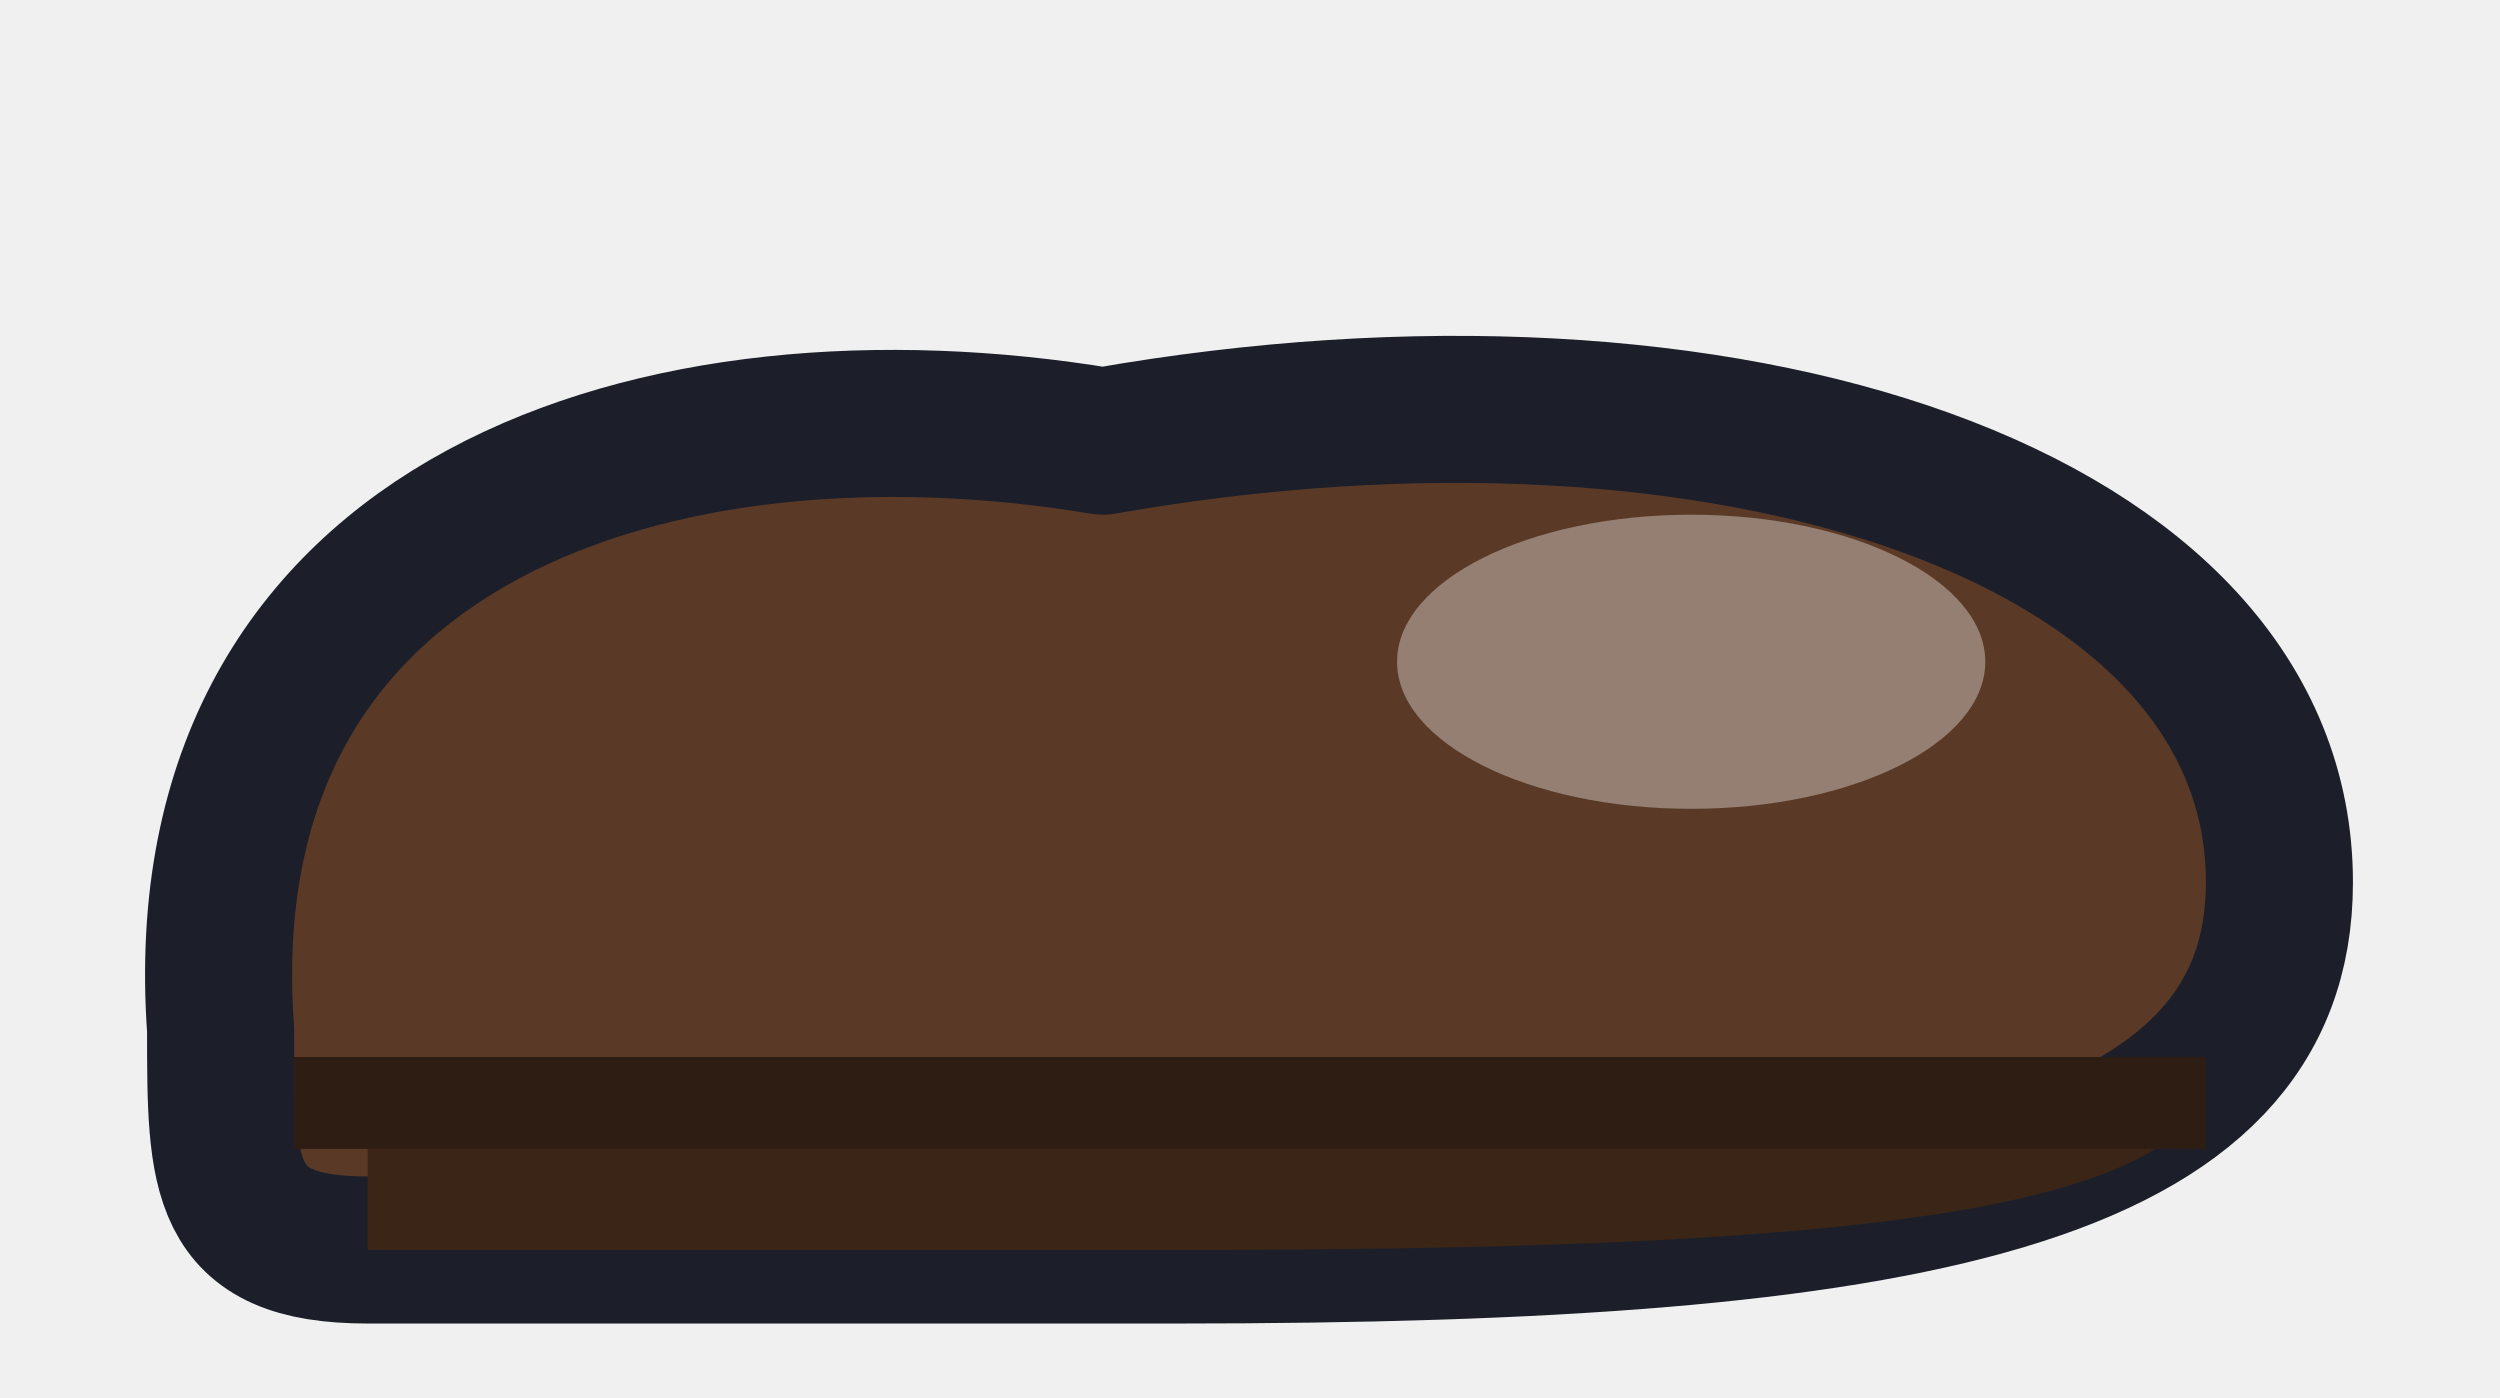
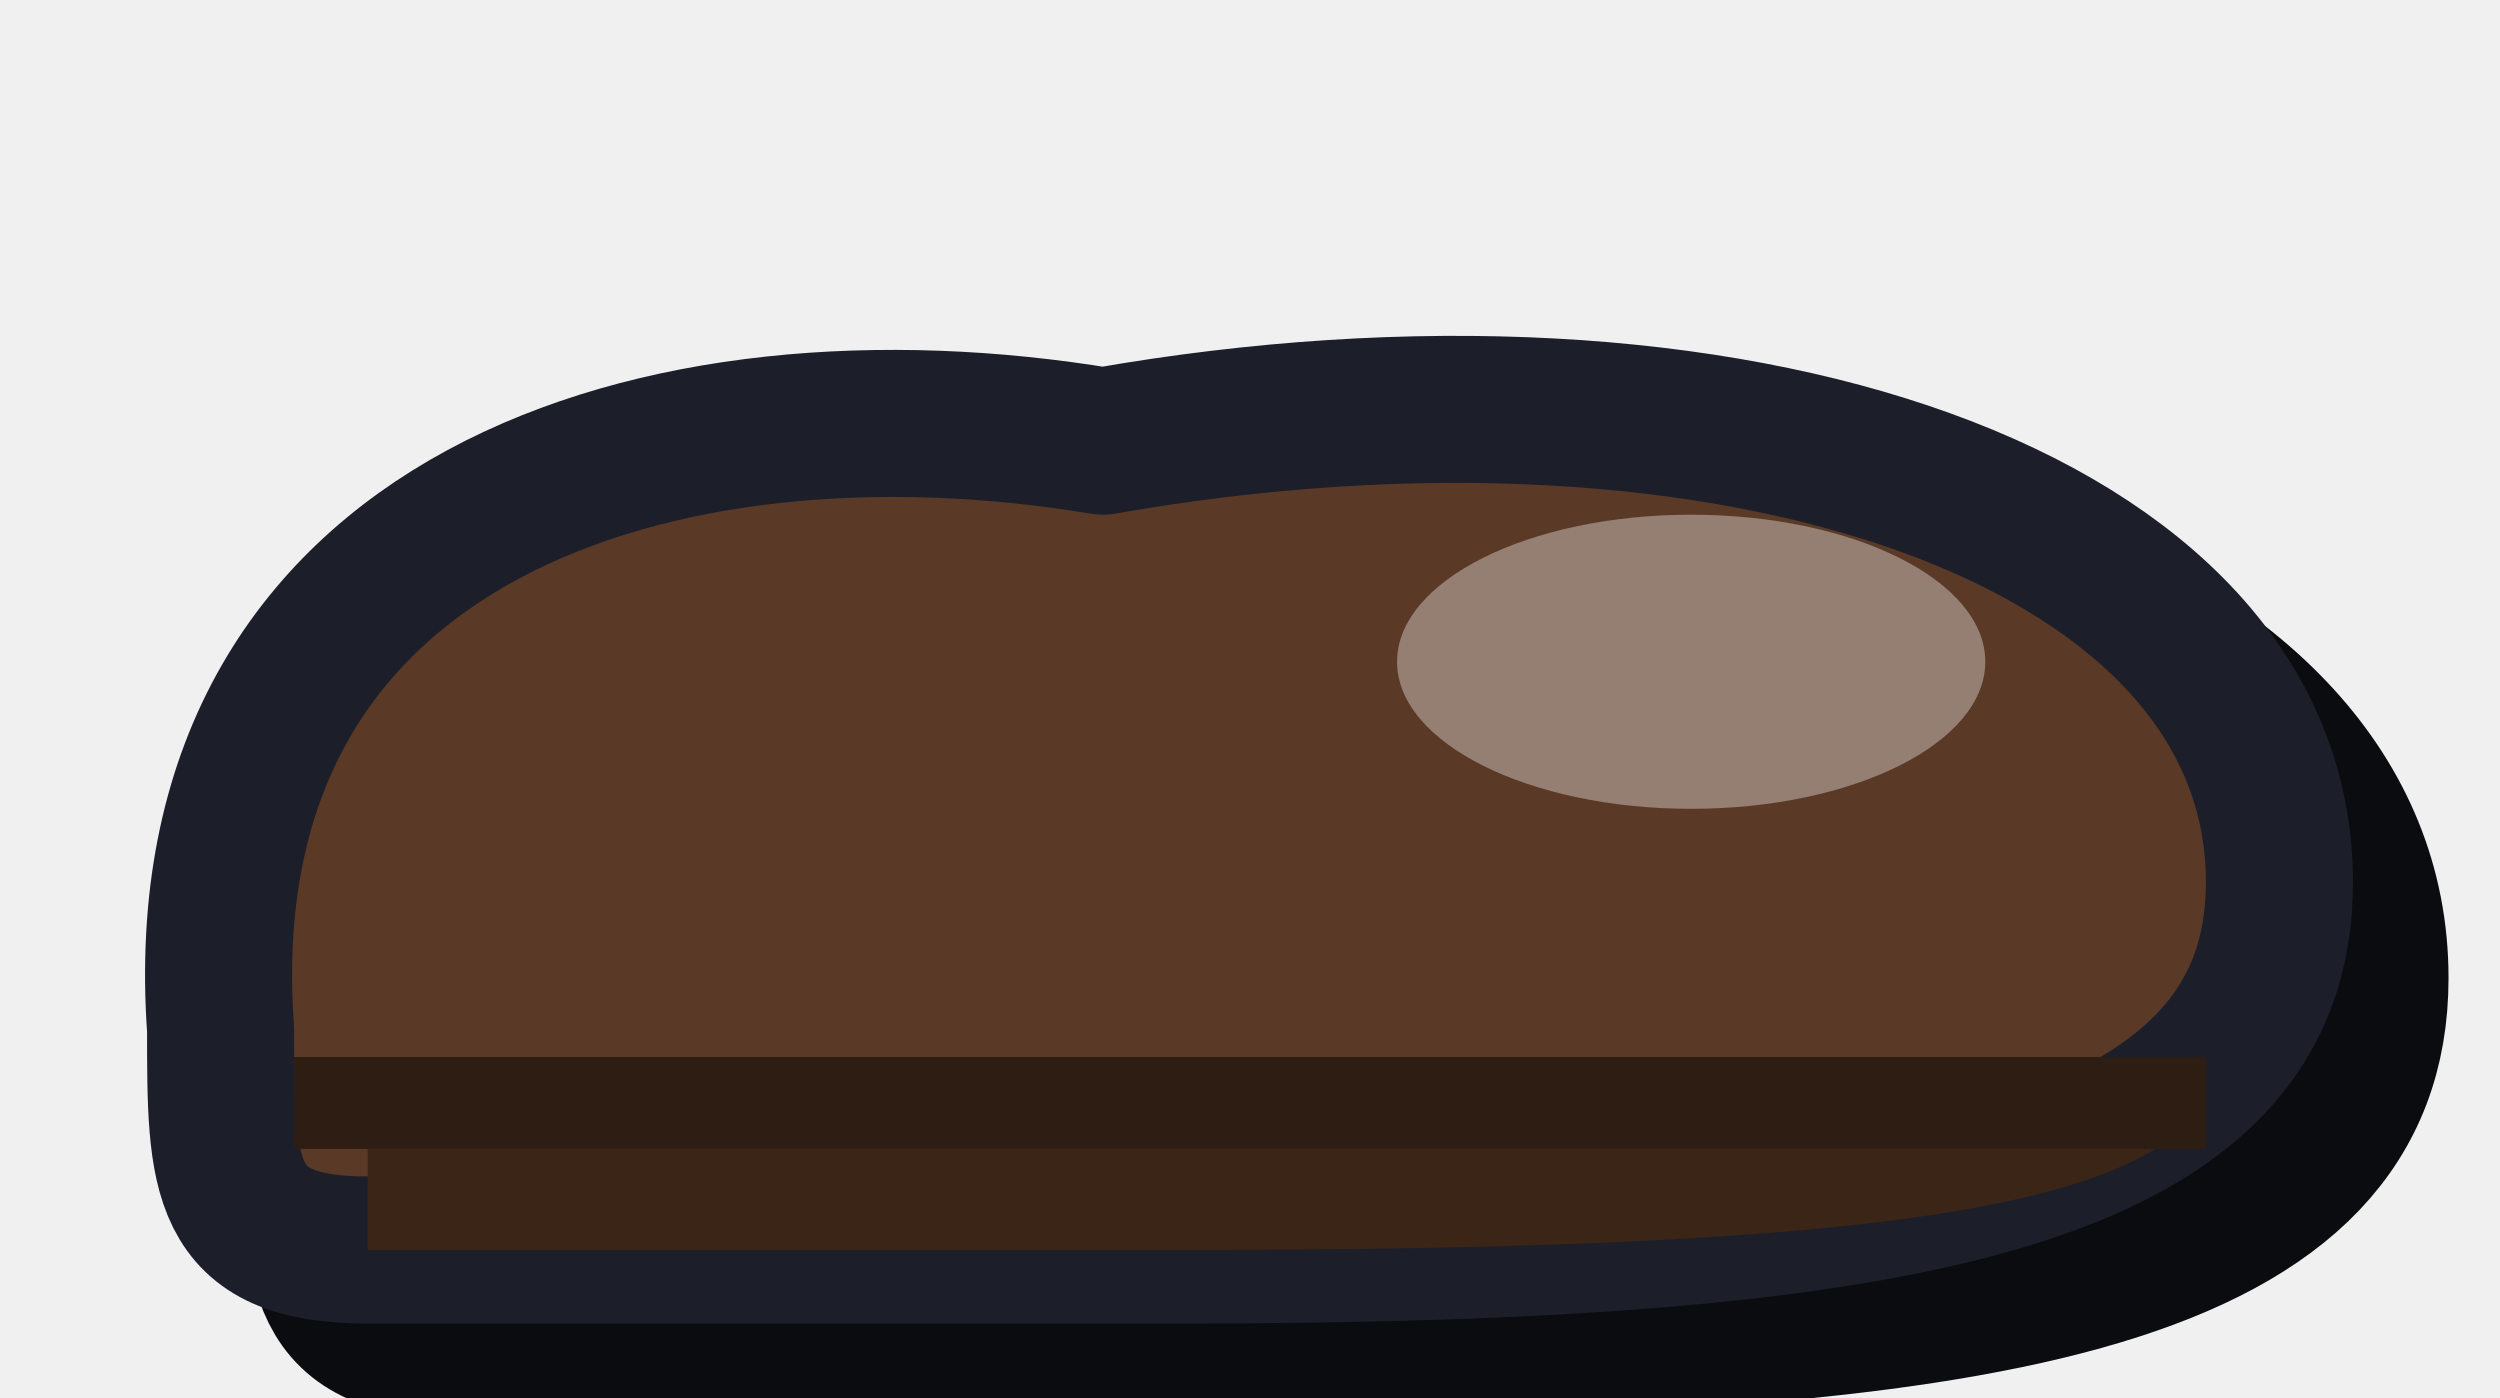
<svg xmlns="http://www.w3.org/2000/svg" width="68" height="38" viewBox="0 0 68 38">
+   <g transform="translate(2.6,2.6)">
+     <g stroke="#0b0c10" stroke-width="4" stroke-linejoin="round">
+       <path d="M6 28 C5 14 18 10 30 12 C47 9 62 14 62 24 C62 32 52 34 32 34 L10 34 C6 34 6 32 6 28 Z" fill="#0b0c10" />
+       <path d="M10 30 L60 30 C58 33 50 34 32 34 L10 34 Z" fill="#0b0c10" stroke="none" />
+       <path d="M8 30 L60 30" stroke-width="2.5" fill="none" stroke="#0b0c10" />
+     </g>
+   </g>
  <g stroke="#1c1f2a" stroke-width="4" stroke-linejoin="round">
    <path d="M6 28 C5 14 18 10 30 12 C47 9 62 14 62 24 C62 32 52 34 32 34 L10 34 C6 34 6 32 6 28 Z" fill="#5a3a26" />
    <path d="M10 30 L60 30 C58 33 50 34 32 34 L10 34 Z" fill="#3a2516" stroke="none" />
    <ellipse cx="46" cy="18" rx="8" ry="4" fill="#fff" opacity="0.35" stroke="none" />
    <path d="M8 30 L60 30" stroke-width="2.5" fill="none" stroke="#2e1d12" />
  </g>
</svg>
